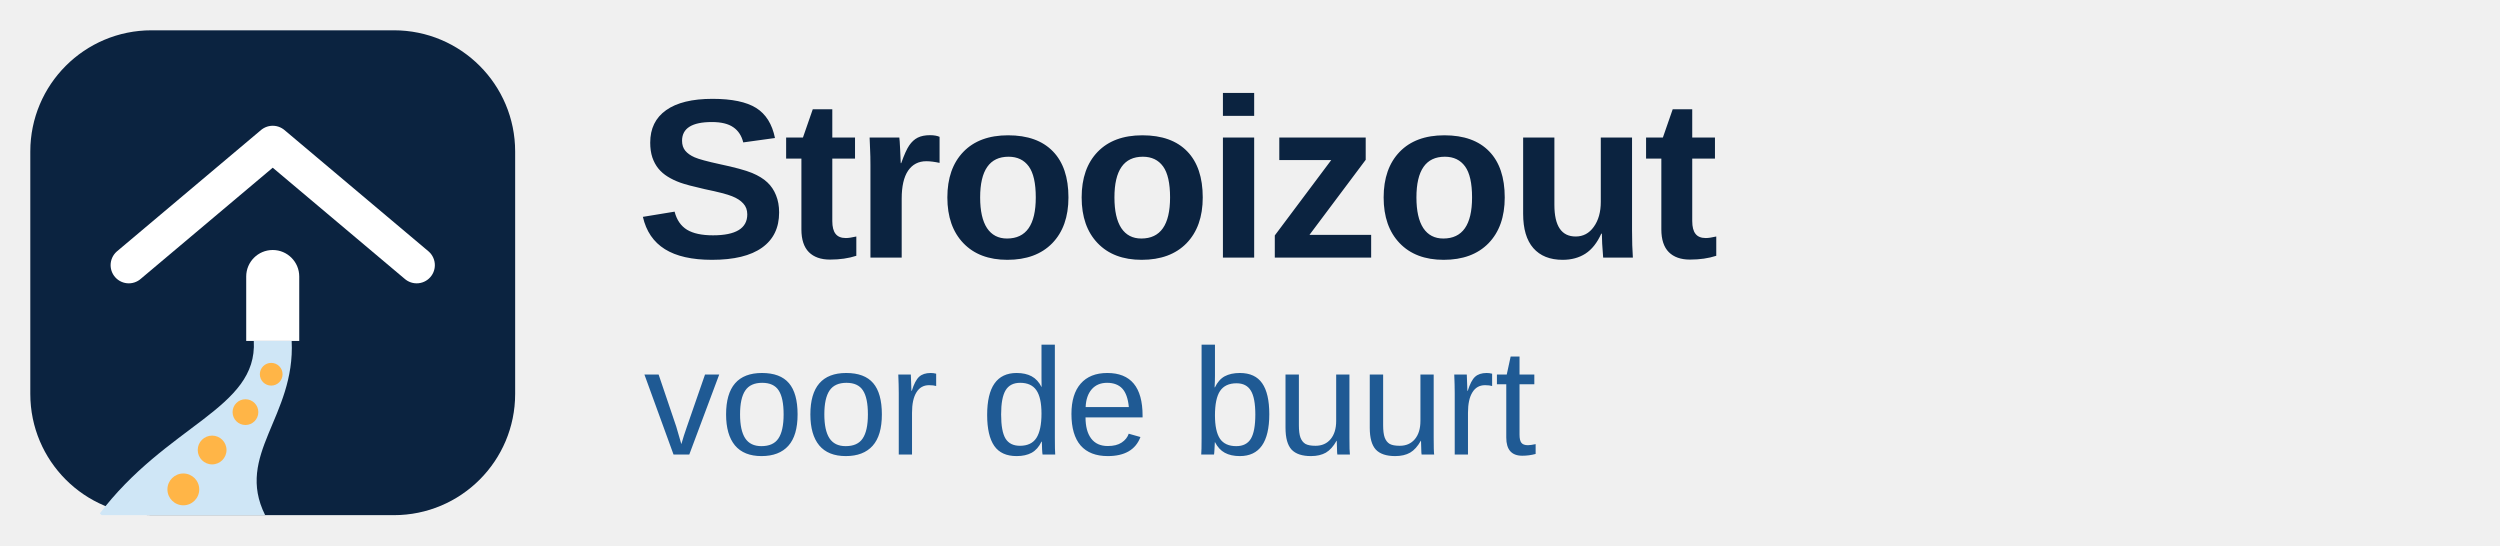
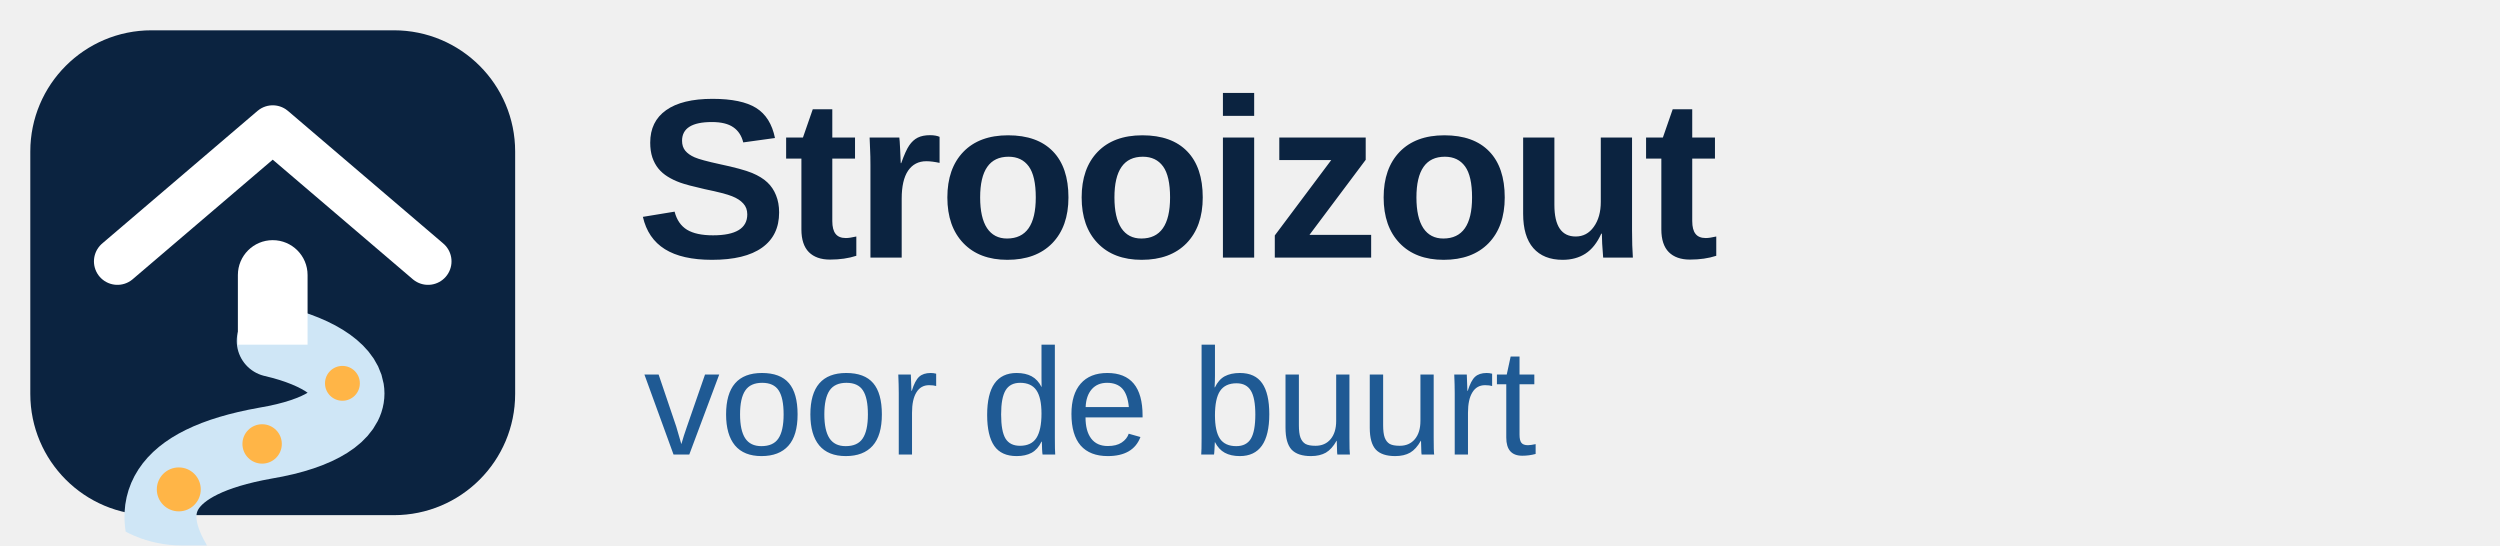
<svg xmlns="http://www.w3.org/2000/svg" viewBox="0 0 330 72" role="img" aria-label="Strooizout voor de buurt">
  <defs>
    <clipPath id="szl">
      <rect x="4" y="4" width="64" height="64" rx="16" />
    </clipPath>
  </defs>
  <rect x="4" y="4" width="64" height="64" rx="16" fill="#0b2340" />
  <g clip-path="url(#szl)" transform="translate(4 4)">
-     <path d="M9 64 C 18 52, 30 50, 29.5 41 L 34.5 41 C 35 51, 27 56, 31 64 Z" fill="#cfe6f6" />
+     <path d="M32 41 C 45 44, 46 52, 31 54.5 C 17 57, 15 63, 19 70" fill="none" stroke="#cfe6f6" stroke-width="9.5" stroke-linecap="round" />
    <g fill="#ffb547">
-       <circle cx="31.8" cy="45.4" r="1.5" />
-       <circle cx="28.4" cy="50.4" r="1.7" />
-       <circle cx="24" cy="55.4" r="1.9" />
-       <circle cx="20.2" cy="60.6" r="2.1" />
+       <circle cx="41.2" cy="46.6" r="2.3" />
+       <circle cx="30.6" cy="54.6" r="2.6" />
+       <circle cx="19.6" cy="60.6" r="2.9" />
    </g>
  </g>
  <g transform="translate(4 4)">
-     <path d="M13 31 32 15l19 16" fill="none" stroke="#fff" stroke-width="4.8" stroke-linecap="round" stroke-linejoin="round" />
-     <path d="M28.5 41v-8.5a3.5 3.5 0 0 1 7 0V41z" fill="#fff" />
+     <path d="M11.5 30.5 32 13l20.5 17.5" fill="none" stroke="#fff" stroke-width="6.2" stroke-linecap="round" stroke-linejoin="round" />
+     <path d="M27.4 41.5v-9.2a4.6 4.6 0 0 1 9.2 0v9.2z" fill="#fff" />
  </g>
  <text x="84" y="34" font-family="Geist, Arial, sans-serif" font-weight="750" font-size="30" letter-spacing="-0.6" fill="#0b2340">Strooizout</text>
  <text x="85" y="60" font-family="Geist, Arial, sans-serif" font-weight="500" font-size="20" fill="#1f5a94">voor de buurt</text>
</svg>
